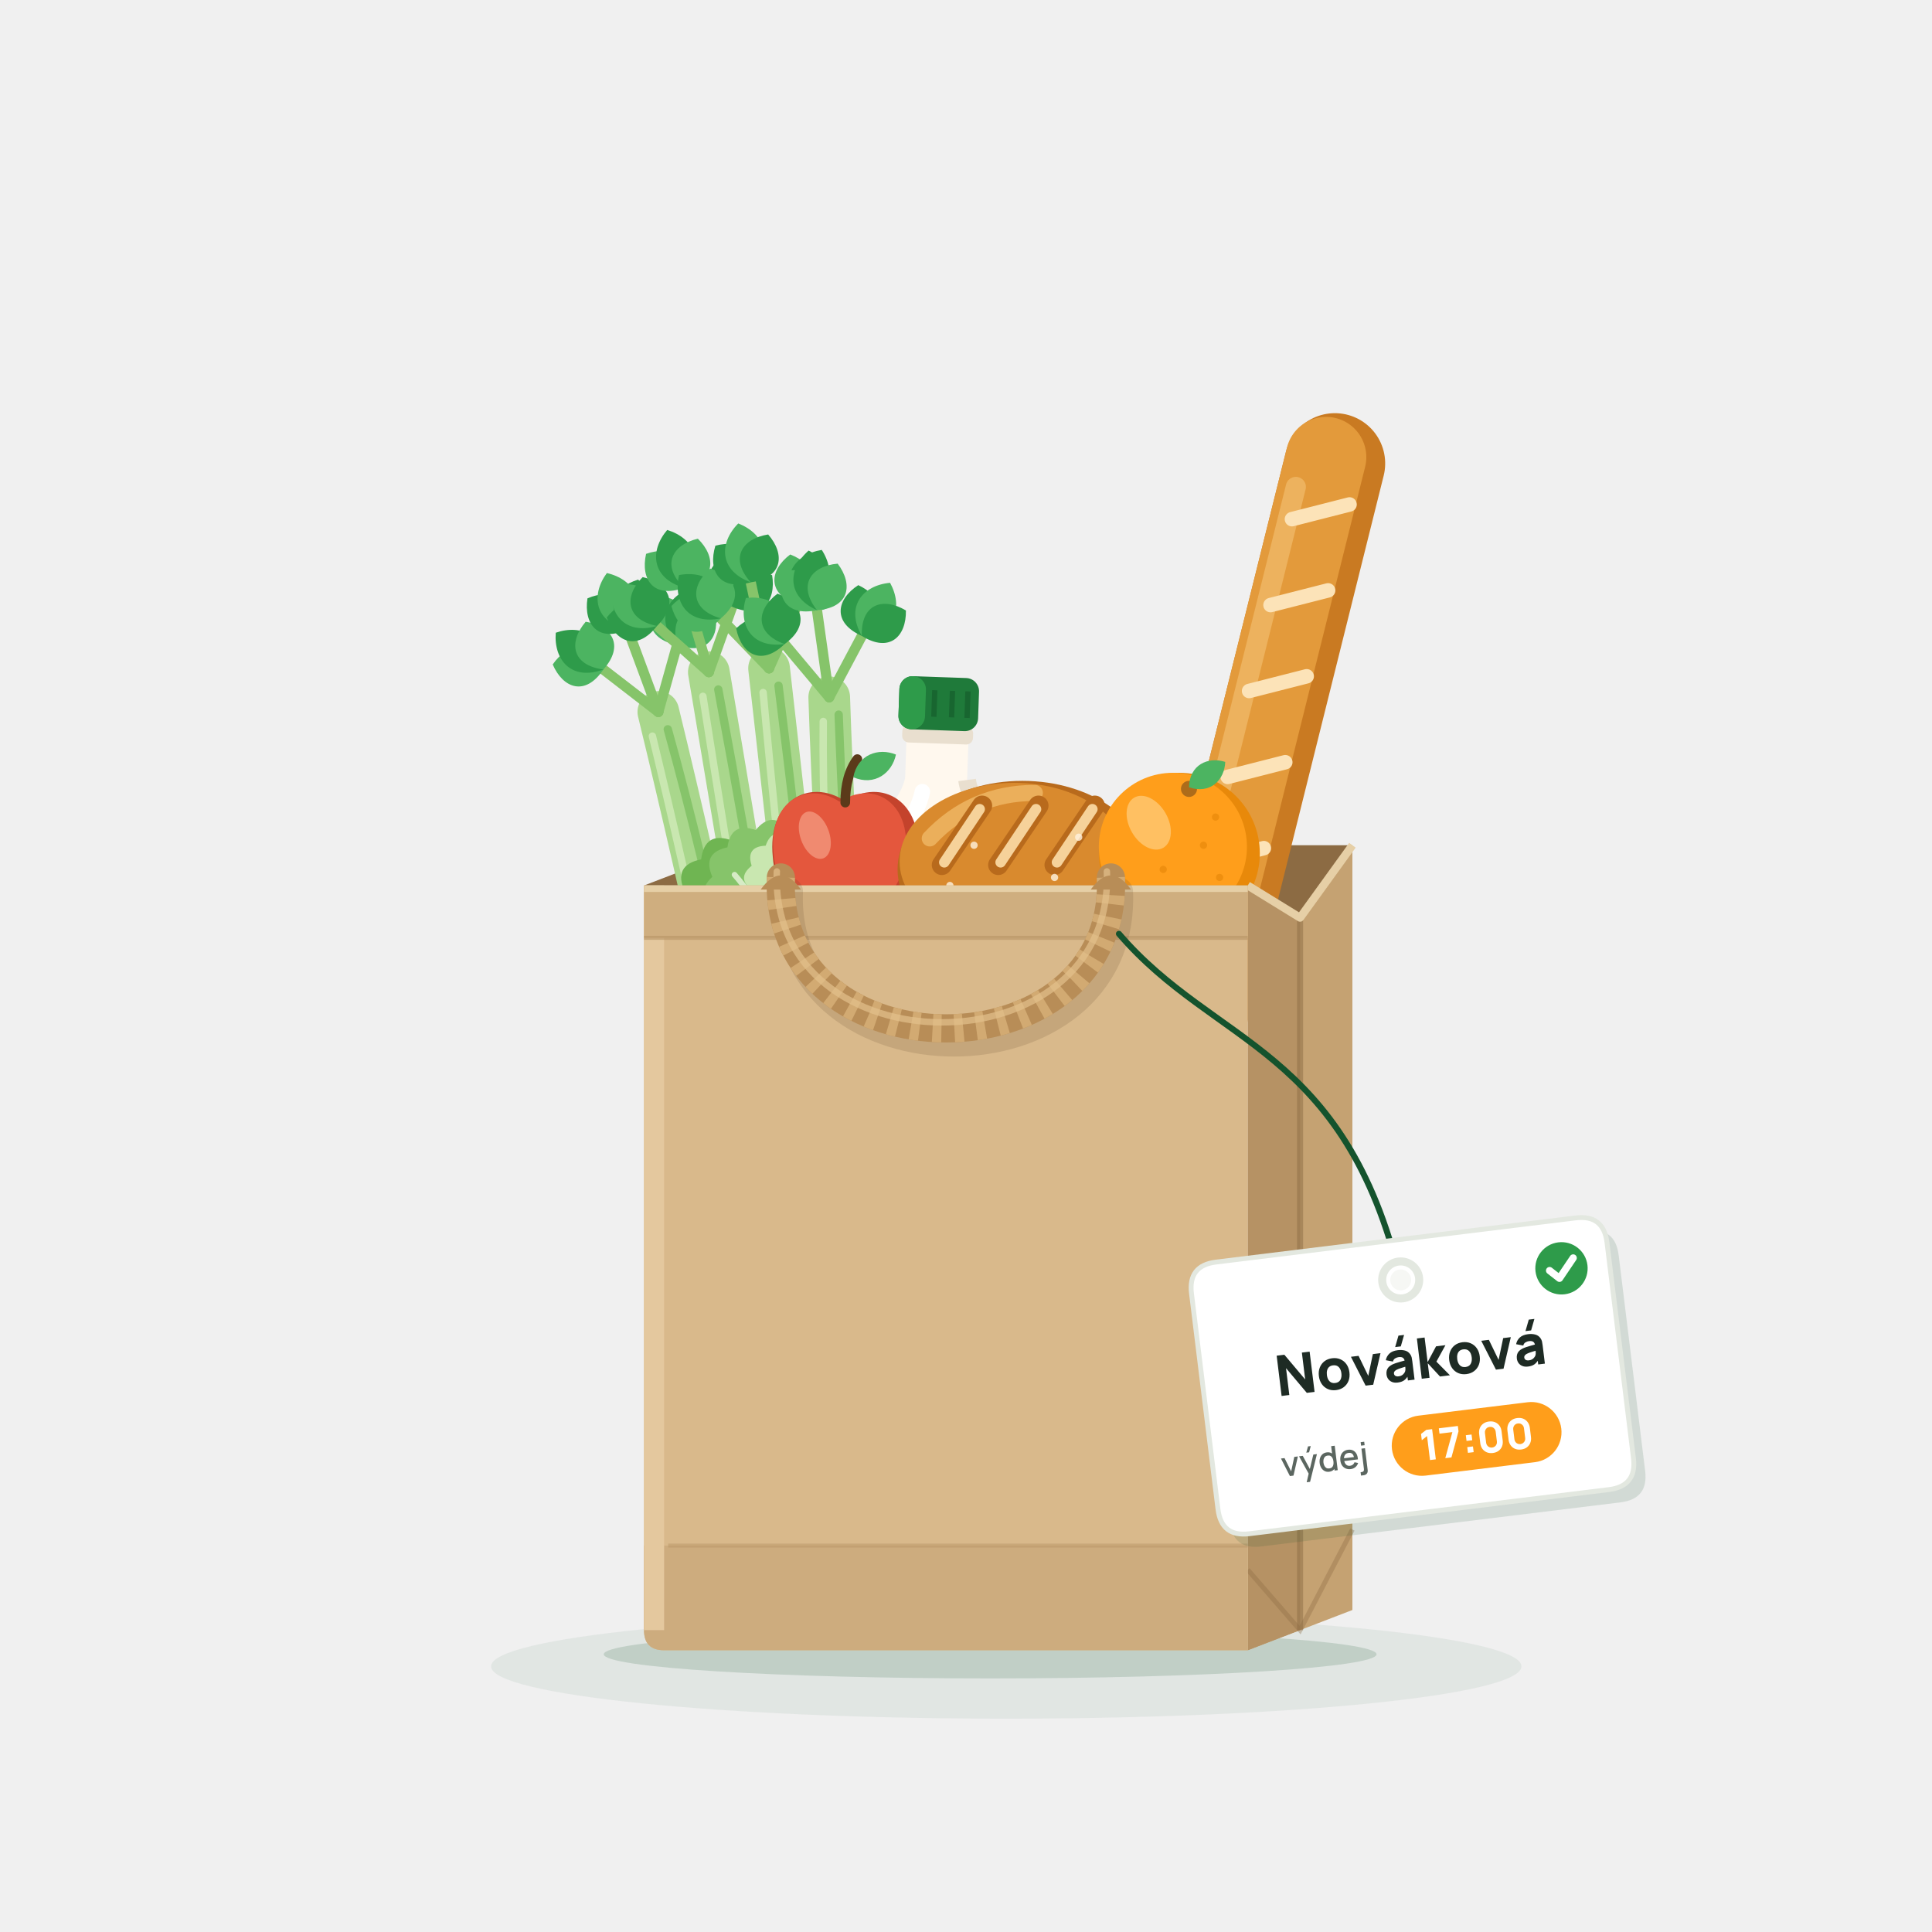
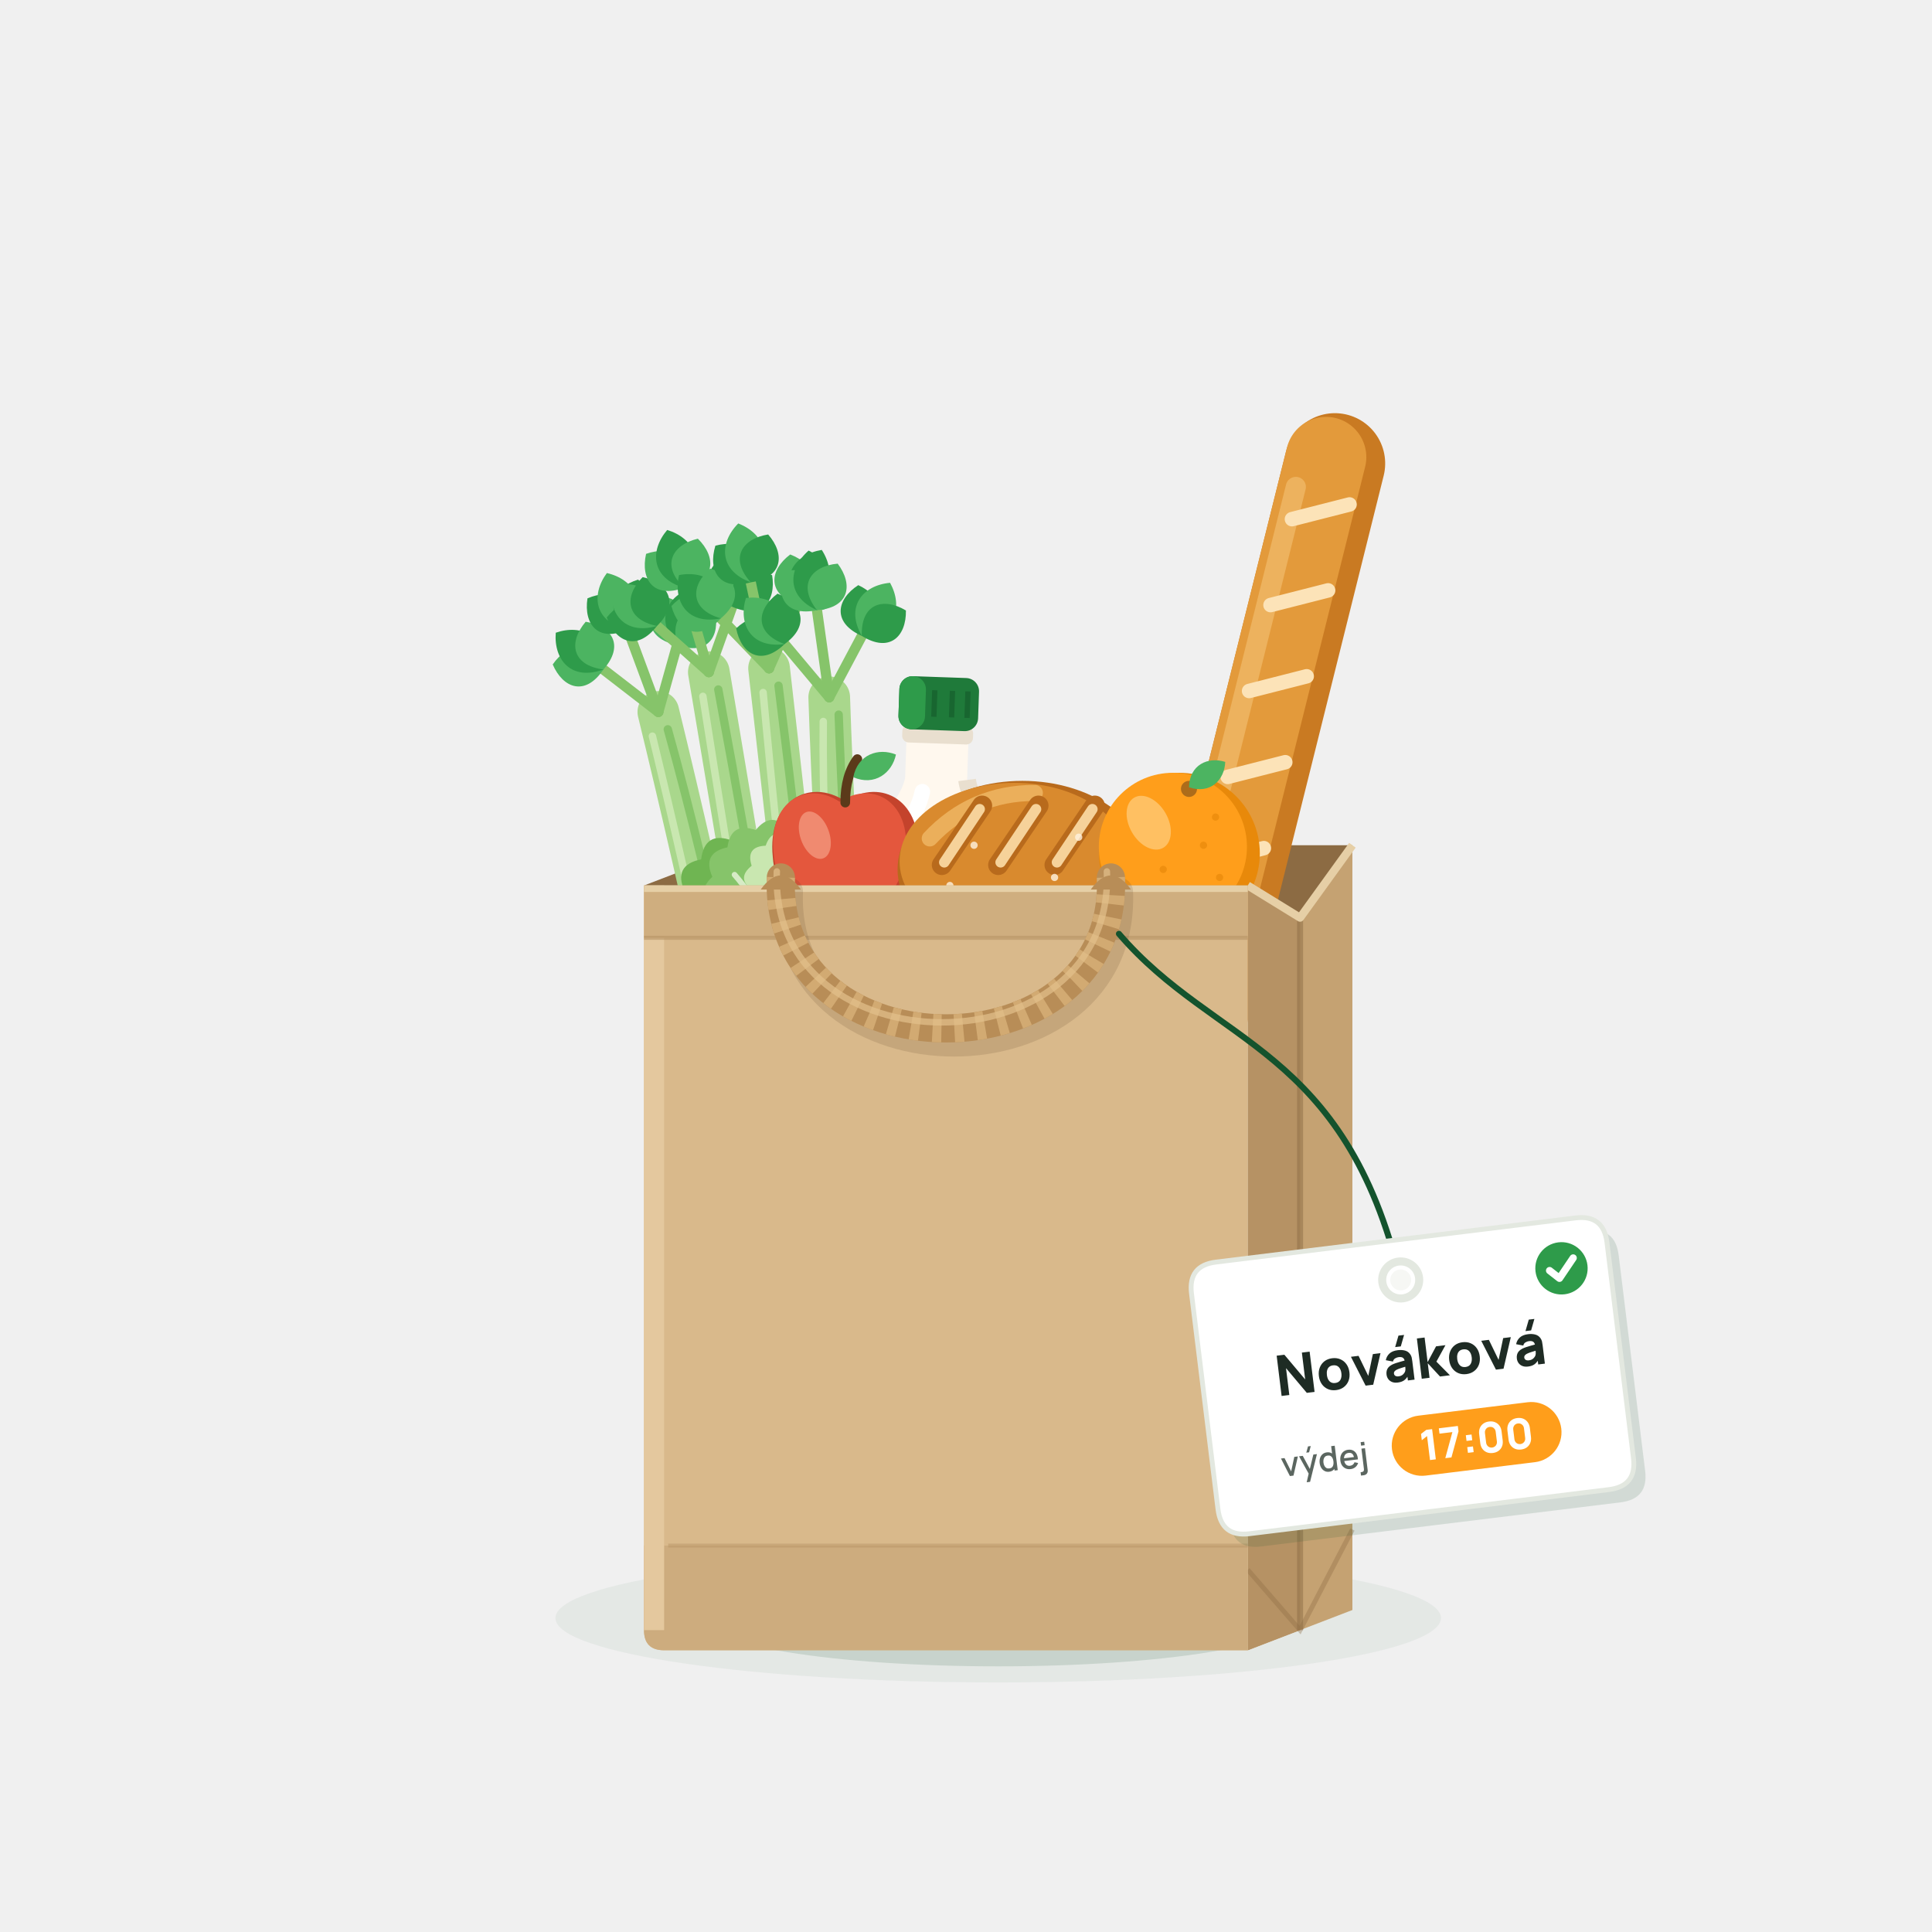
<svg xmlns="http://www.w3.org/2000/svg" viewBox="0 0 480 480" width="480" height="480">
-   <ellipse cx="250" cy="414" rx="128" ry="13" fill="#14532D" opacity="0.07" />
-   <ellipse cx="246" cy="411" rx="96" ry="6" fill="#14532D" opacity="0.16" />
+   <ellipse cx="248" cy="402" rx="110" ry="16" fill="#14532D" opacity="0.055" />
+   <ellipse cx="248" cy="402" rx="74" ry="12" fill="#14532D" opacity="0.14" />
  <path d="M160 220 L310 220 L323.0 228 L336 210 L186 210 Z" fill="#8C6B43" />
  <clipPath id="pa-fill">
    <path d="M0 0H480V212L338 208V420H158V218H0Z" />
  </clipPath>
  <g clip-path="url(#pa-fill)">
    <g transform="translate(306 218) rotate(14) scale(1)">
      <path d="M0 40V-106" stroke="#C97A22" stroke-width="25" stroke-linecap="round" />
      <path d="M-2.5 38V-107" stroke="#E39A3B" stroke-width="20" stroke-linecap="round" />
      <path d="M-8 30V-98" stroke="#F0B866" stroke-width="5" stroke-linecap="round" opacity="0.8" />
      <path d="M-7 -2L6 -9" stroke="#FCE3B8" stroke-width="3.6" stroke-linecap="round" />
      <path d="M-7 -24L6 -31" stroke="#FCE3B8" stroke-width="3.6" stroke-linecap="round" />
      <path d="M-7 -46L6 -53" stroke="#FCE3B8" stroke-width="3.6" stroke-linecap="round" />
      <path d="M-7 -68L6 -75" stroke="#FCE3B8" stroke-width="3.6" stroke-linecap="round" />
      <path d="M-7 -90L6 -97" stroke="#FCE3B8" stroke-width="3.6" stroke-linecap="round" />
    </g>
    <g transform="translate(190 208) scale(1.15) translate(-190 -208)">
      <g transform="translate(190 208) rotate(-8) scale(1)">
        <path d="M-13 40Q-16.0 0 -19 -30" stroke="#A9D78C" stroke-width="9" stroke-linecap="round" fill="none" />
        <path d="M-11 40Q-14.0 0 -17.5 -26" stroke="#86C46A" stroke-width="1.8" stroke-linecap="round" fill="none" />
        <path d="M-15.5 40Q-18.5 0 -21 -25" stroke="#C9E7B0" stroke-width="1.6" stroke-linecap="round" fill="none" />
        <path d="M-5 40Q-6.0 0 -7 -37" stroke="#A9D78C" stroke-width="9" stroke-linecap="round" fill="none" />
        <path d="M-3 40Q-4.0 0 -5.5 -33" stroke="#86C46A" stroke-width="1.8" stroke-linecap="round" fill="none" />
        <path d="M-7.5 40Q-8.5 0 -9 -32" stroke="#C9E7B0" stroke-width="1.6" stroke-linecap="round" fill="none" />
        <path d="M4 40Q5.0 0 6 -36" stroke="#A9D78C" stroke-width="9" stroke-linecap="round" fill="none" />
        <path d="M6 40Q7.0 0 7.5 -32" stroke="#86C46A" stroke-width="1.8" stroke-linecap="round" fill="none" />
        <path d="M1.5 40Q2.5 0 4 -31" stroke="#C9E7B0" stroke-width="1.6" stroke-linecap="round" fill="none" />
        <path d="M12 40Q15.0 0 18 -28" stroke="#A9D78C" stroke-width="9" stroke-linecap="round" fill="none" />
        <path d="M14 40Q17.0 0 19.5 -24" stroke="#86C46A" stroke-width="1.8" stroke-linecap="round" fill="none" />
        <path d="M9.5 40Q12.5 0 16 -23" stroke="#C9E7B0" stroke-width="1.6" stroke-linecap="round" fill="none" />
        <path d="M-19 -30L-29.48 -40.73" stroke="#86C46A" stroke-width="2.2" stroke-linecap="round" />
        <path transform="translate(-29.48 -40.73) rotate(-76.33)" d="M0 0C6.2 -3.3 4.96 -8.25 0 -11C-4.96 -8.25 -6.2 -3.3 0 0Z" fill="#4CB461" />
        <path transform="translate(-29.48 -40.73) rotate(-44.33)" d="M0 0C6.2 -3.9 4.96 -9.75 0 -13C-4.96 -9.75 -6.2 -3.9 0 0Z" fill="#2E9B4A" />
        <path transform="translate(-29.48 -40.73) rotate(-12.33)" d="M0 0C6.2 -3.3 4.96 -8.25 0 -11C-4.96 -8.25 -6.2 -3.3 0 0Z" fill="#4CB461" />
        <path d="M-19 -30L-23.06 -48.56" stroke="#86C46A" stroke-width="2.2" stroke-linecap="round" />
        <path transform="translate(-23.06 -48.56) rotate(-44.33)" d="M0 0C6.2 -3.3 4.96 -8.25 0 -11C-4.96 -8.25 -6.2 -3.3 0 0Z" fill="#2E9B4A" />
        <path transform="translate(-23.06 -48.56) rotate(-12.33)" d="M0 0C6.2 -3.9 4.96 -9.75 0 -13C-4.96 -9.75 -6.2 -3.9 0 0Z" fill="#4CB461" />
        <path transform="translate(-23.06 -48.56) rotate(19.67)" d="M0 0C6.2 -3.3 4.96 -8.25 0 -11C-4.96 -8.25 -6.2 -3.3 0 0Z" fill="#2E9B4A" />
        <path d="M-19 -30L-12.98 -43.74" stroke="#86C46A" stroke-width="2.2" stroke-linecap="round" />
        <path transform="translate(-12.98 -43.74) rotate(-8.33)" d="M0 0C6.2 -3.3 4.96 -8.25 0 -11C-4.96 -8.25 -6.2 -3.3 0 0Z" fill="#4CB461" />
        <path transform="translate(-12.98 -43.74) rotate(23.67)" d="M0 0C6.2 -3.9 4.96 -9.75 0 -13C-4.96 -9.75 -6.2 -3.9 0 0Z" fill="#2E9B4A" />
        <path transform="translate(-12.98 -43.74) rotate(55.67)" d="M0 0C6.2 -3.3 4.96 -8.25 0 -11C-4.96 -8.25 -6.2 -3.3 0 0Z" fill="#4CB461" />
        <path d="M-7 -37L-16.71 -48.43" stroke="#86C46A" stroke-width="2.2" stroke-linecap="round" />
        <path transform="translate(-16.71 -48.43) rotate(-72.33)" d="M0 0C6.2 -3.3 4.96 -8.25 0 -11C-4.96 -8.25 -6.2 -3.3 0 0Z" fill="#2E9B4A" />
        <path transform="translate(-16.71 -48.43) rotate(-40.33)" d="M0 0C6.2 -3.9 4.96 -9.75 0 -13C-4.96 -9.75 -6.2 -3.9 0 0Z" fill="#4CB461" />
        <path transform="translate(-16.71 -48.43) rotate(-8.33)" d="M0 0C6.2 -3.3 4.96 -8.25 0 -11C-4.96 -8.25 -6.2 -3.3 0 0Z" fill="#2E9B4A" />
        <path d="M-7 -37L-9.75 -55.8" stroke="#86C46A" stroke-width="2.2" stroke-linecap="round" />
        <path transform="translate(-9.75 -55.8) rotate(-40.33)" d="M0 0C6.2 -3.3 4.96 -8.25 0 -11C-4.96 -8.25 -6.2 -3.3 0 0Z" fill="#4CB461" />
        <path transform="translate(-9.75 -55.8) rotate(-8.33)" d="M0 0C6.2 -3.9 4.96 -9.75 0 -13C-4.96 -9.75 -6.2 -3.9 0 0Z" fill="#2E9B4A" />
        <path transform="translate(-9.75 -55.8) rotate(23.67)" d="M0 0C6.2 -3.3 4.96 -8.25 0 -11C-4.96 -8.25 -6.2 -3.3 0 0Z" fill="#4CB461" />
        <path d="M-7 -37L-0.04 -50.28" stroke="#86C46A" stroke-width="2.2" stroke-linecap="round" />
        <path transform="translate(-0.04 -50.28) rotate(-4.33)" d="M0 0C6.2 -3.3 4.96 -8.25 0 -11C-4.96 -8.25 -6.2 -3.3 0 0Z" fill="#2E9B4A" />
        <path transform="translate(-0.04 -50.28) rotate(27.67)" d="M0 0C6.2 -3.9 4.96 -9.75 0 -13C-4.96 -9.75 -6.2 -3.9 0 0Z" fill="#4CB461" />
        <path transform="translate(-0.04 -50.28) rotate(59.67)" d="M0 0C6.2 -3.3 4.96 -8.25 0 -11C-4.96 -8.25 -6.2 -3.3 0 0Z" fill="#2E9B4A" />
        <path d="M6 -36L-2.82 -48.14" stroke="#86C46A" stroke-width="2.2" stroke-linecap="round" />
        <path transform="translate(-2.82 -48.14) rotate(-68)" d="M0 0C6.2 -3.3 4.96 -8.25 0 -11C-4.96 -8.25 -6.2 -3.3 0 0Z" fill="#4CB461" />
        <path transform="translate(-2.82 -48.14) rotate(-36)" d="M0 0C6.2 -3.9 4.96 -9.75 0 -13C-4.96 -9.75 -6.2 -3.9 0 0Z" fill="#2E9B4A" />
        <path transform="translate(-2.82 -48.14) rotate(-4)" d="M0 0C6.2 -3.3 4.96 -8.25 0 -11C-4.96 -8.25 -6.2 -3.3 0 0Z" fill="#4CB461" />
        <path d="M6 -36L4.67 -54.95" stroke="#86C46A" stroke-width="2.2" stroke-linecap="round" />
        <path transform="translate(4.67 -54.95) rotate(-36)" d="M0 0C6.2 -3.3 4.96 -8.25 0 -11C-4.96 -8.25 -6.2 -3.3 0 0Z" fill="#2E9B4A" />
        <path transform="translate(4.67 -54.95) rotate(-4)" d="M0 0C6.2 -3.9 4.96 -9.75 0 -13C-4.96 -9.75 -6.2 -3.9 0 0Z" fill="#4CB461" />
        <path transform="translate(4.67 -54.95) rotate(28)" d="M0 0C6.2 -3.3 4.96 -8.25 0 -11C-4.96 -8.25 -6.2 -3.3 0 0Z" fill="#2E9B4A" />
        <path d="M6 -36L13.95 -48.72" stroke="#86C46A" stroke-width="2.2" stroke-linecap="round" />
        <path transform="translate(13.95 -48.72) rotate(0)" d="M0 0C6.2 -3.3 4.96 -8.25 0 -11C-4.96 -8.25 -6.2 -3.3 0 0Z" fill="#4CB461" />
        <path transform="translate(13.95 -48.72) rotate(32)" d="M0 0C6.2 -3.9 4.96 -9.75 0 -13C-4.96 -9.75 -6.2 -3.9 0 0Z" fill="#2E9B4A" />
        <path transform="translate(13.95 -48.72) rotate(64)" d="M0 0C6.2 -3.3 4.96 -8.25 0 -11C-4.96 -8.25 -6.2 -3.3 0 0Z" fill="#4CB461" />
        <path d="M18 -28L10.05 -40.72" stroke="#86C46A" stroke-width="2.2" stroke-linecap="round" />
        <path transform="translate(10.05 -40.72) rotate(-64)" d="M0 0C6.2 -3.3 4.96 -8.25 0 -11C-4.96 -8.25 -6.2 -3.3 0 0Z" fill="#2E9B4A" />
        <path transform="translate(10.05 -40.72) rotate(-32)" d="M0 0C6.2 -3.9 4.96 -9.75 0 -13C-4.96 -9.75 -6.2 -3.9 0 0Z" fill="#4CB461" />
        <path transform="translate(10.05 -40.72) rotate(0)" d="M0 0C6.2 -3.3 4.96 -8.25 0 -11C-4.96 -8.25 -6.2 -3.3 0 0Z" fill="#2E9B4A" />
        <path d="M18 -28L18 -47" stroke="#86C46A" stroke-width="2.2" stroke-linecap="round" />
        <path transform="translate(18 -47) rotate(-32)" d="M0 0C6.2 -3.3 4.96 -8.25 0 -11C-4.96 -8.25 -6.2 -3.3 0 0Z" fill="#4CB461" />
        <path transform="translate(18 -47) rotate(0)" d="M0 0C6.2 -3.9 4.96 -9.75 0 -13C-4.96 -9.75 -6.2 -3.9 0 0Z" fill="#2E9B4A" />
        <path transform="translate(18 -47) rotate(32)" d="M0 0C6.2 -3.3 4.96 -8.25 0 -11C-4.96 -8.25 -6.2 -3.3 0 0Z" fill="#4CB461" />
        <path d="M18 -28L26.82 -40.14" stroke="#86C46A" stroke-width="2.2" stroke-linecap="round" />
        <path transform="translate(26.82 -40.14) rotate(4)" d="M0 0C6.2 -3.3 4.96 -8.25 0 -11C-4.96 -8.25 -6.2 -3.3 0 0Z" fill="#2E9B4A" />
        <path transform="translate(26.82 -40.14) rotate(36)" d="M0 0C6.2 -3.9 4.96 -9.75 0 -13C-4.96 -9.75 -6.2 -3.9 0 0Z" fill="#4CB461" />
        <path transform="translate(26.82 -40.14) rotate(68)" d="M0 0C6.2 -3.3 4.96 -8.25 0 -11C-4.96 -8.25 -6.2 -3.3 0 0Z" fill="#2E9B4A" />
      </g>
    </g>
    <g transform="translate(232 210) scale(1.1) translate(-232 -210)">
      <g transform="translate(232 210) rotate(2) scale(1)">
        <path d="M-15 60V4C-15 -4 -8 -9 -7 -15V-24H7V-15C8 -9 15 -4 15 4V60Z" fill="#FFF8EE" />
        <path d="M15 60V4C15 -4 8 -9 7 -15" stroke="#E9DFCF" stroke-width="4" fill="none" />
        <path d="M-9 56V5C-9 -1 -4 -6 -3 -12" stroke="#FFFFFF" stroke-width="3.5" fill="none" stroke-linecap="round" />
        <rect x="-15" y="8" width="30" height="20" fill="#E7F3EA" />
        <rect x="-9" y="15" width="18" height="4" rx="2" fill="#2E9B4A" />
        <rect x="-8" y="-27" width="16" height="4" rx="1.5" fill="#E9DFCF" />
        <rect x="-9" y="-38" width="18" height="12" rx="3" fill="#1F7A3A" />
        <rect x="-9" y="-38" width="6" height="12" rx="3" fill="#2E9B4A" />
        <path d="M-1 -35V-29M3 -35V-29M6.5 -35V-29" stroke="#186630" stroke-width="1.2" />
      </g>
    </g>
    <g transform="translate(196 222) rotate(0) scale(1)">
      <path d="M-9.66 17.66L-25.22 8.42Q-31.16 4.37 -25.89 -0.52Q-28.85 -7.08 -21.8 -8.5Q-20.9 -15.64 -14.15 -13.18Q-9.66 -18.8 -5.17 -13.18Q1.58 -15.64 2.48 -8.5Q9.53 -7.08 6.57 -0.52Q11.84 4.37 5.9 8.42Z" fill="#6FB552" />
      <path d="M9.66 18.17L-5.47 9.19Q-11.38 5.26 -6.12 0.49Q-9.12 -5.95 -2.14 -7.27Q-1.34 -14.32 5.3 -11.82Q9.66 -17.42 14.02 -11.82Q20.66 -14.32 21.46 -7.27Q28.44 -5.95 25.44 0.49Q30.7 5.26 24.79 9.19Z" fill="#6FB552" />
      <path d="M-4.14 12.51L-18.4 4.04Q-23.76 0.32 -19.02 -4.16Q-21.65 -10.13 -15.27 -11.48Q-14.4 -17.94 -8.25 -15.76Q-4.14 -20.83 -0.03 -15.76Q6.12 -17.94 6.99 -11.48Q13.37 -10.13 10.74 -4.16Q15.48 0.32 10.12 4.04Z" fill="#86C46A" />
      <path d="M4.6 11.96L-8.37 4.26Q-13.69 0.07 -8.62 -4.42Q-10.39 -10.96 -3.64 -11.53Q-1.16 -17.83 4.6 -14.26Q10.36 -17.83 12.84 -11.53Q19.59 -10.96 17.82 -4.42Q22.89 0.07 17.57 4.26Z" fill="#A9D78C" />
      <path d="M0 4.55L-9.08 -0.84Q-13.15 -3.76 -9.25 -6.91Q-10.78 -11.69 -5.77 -11.89Q-4.14 -16.63 0 -13.8Q4.14 -16.63 5.77 -11.89Q10.78 -11.69 9.25 -6.91Q13.15 -3.76 9.08 -0.84Z" fill="#C9E7B0" />
      <path d="M0 20.7Q-9.42 9 -23.55 4.21" stroke="#E4F2D6" stroke-width="1.4" fill="none" stroke-linecap="round" opacity="0.85" />
      <path d="M0 20.7Q-5.4 4.56 -13.5 -4.68" stroke="#E4F2D6" stroke-width="1.4" fill="none" stroke-linecap="round" opacity="0.85" />
      <path d="M0 20.7Q0 2.87 0 -8.05" stroke="#E4F2D6" stroke-width="1.4" fill="none" stroke-linecap="round" opacity="0.85" />
      <path d="M0 20.7Q5.04 4.33 12.6 -5.14" stroke="#E4F2D6" stroke-width="1.4" fill="none" stroke-linecap="round" opacity="0.85" />
      <path d="M0 20.7Q9.06 8.4 22.66 3" stroke="#E4F2D6" stroke-width="1.4" fill="none" stroke-linecap="round" opacity="0.85" />
    </g>
    <g transform="translate(210 212) rotate(0) scale(1)">
      <path d="M0 -12.96C9 -18.9 19.44 -12.96 18 0.9C17.1 13.5 7.56 18.36 0 16.2C-7.56 18.36 -17.1 13.5 -18 0.9C-19.44 -12.96 -9 -18.9 0 -12.96Z" fill="#C4432C" />
      <path d="M0 -11.81C8.2 -17.22 17.71 -11.81 16.4 0.82C15.58 12.3 6.89 16.73 0 14.76C-6.89 16.73 -15.58 12.3 -16.4 0.82C-17.71 -11.81 -8.2 -17.22 0 -11.81Z" fill="#E4573D" transform="translate(-1.4 -1)" />
      <ellipse cx="-7.56" cy="-4.5" rx="3.6" ry="6.12" fill="#F08A70" transform="rotate(-20 -7.56 -4.5)" />
      <path d="M0 -12.6C0 -17.1 1 -20.7 3 -23.4" stroke="#5B3A1A" stroke-width="2.4" fill="none" stroke-linecap="round" />
      <path transform="translate(2 -18.9) rotate(62)" d="M0 0C4.5 -3.6 3.6 -9 0 -12C-3.6 -9 -4.5 -3.6 0 0Z" fill="#4CB461" />
    </g>
    <g transform="translate(254 216) rotate(0) scale(1)">
      <ellipse rx="31" ry="22" fill="#B86A1C" />
      <ellipse cx="-2" cy="-2" rx="28.5" ry="19.5" fill="#D98A2E" />
      <path d="M-23 -7.7Q-12.4 -19 3.1 -19" stroke="#F0B866" stroke-width="4" fill="none" stroke-linecap="round" opacity="0.8" />
      <path d="M-20 -1.1L-10 -15.84" stroke="#B86A1C" stroke-width="5" stroke-linecap="round" />
      <path d="M-19.4 -1.76L-10.6 -14.96" stroke="#F6D29A" stroke-width="2.6" stroke-linecap="round" />
      <path d="M-6 -1.1L4 -15.84" stroke="#B86A1C" stroke-width="5" stroke-linecap="round" />
      <path d="M-5.4 -1.76L3.4 -14.96" stroke="#F6D29A" stroke-width="2.6" stroke-linecap="round" />
      <path d="M8 -1.1L18 -15.84" stroke="#B86A1C" stroke-width="5" stroke-linecap="round" />
      <path d="M8.6 -1.76L17.4 -14.96" stroke="#F6D29A" stroke-width="2.6" stroke-linecap="round" />
      <circle cx="-18" cy="4" r="0.9" fill="#FFF3E0" opacity="0.8" />
      <circle cx="-6" cy="8" r="0.9" fill="#FFF3E0" opacity="0.8" />
      <circle cx="8" cy="2" r="0.9" fill="#FFF3E0" opacity="0.8" />
      <circle cx="20" cy="6" r="0.9" fill="#FFF3E0" opacity="0.8" />
      <circle cx="-12" cy="-6" r="0.9" fill="#FFF3E0" opacity="0.8" />
      <circle cx="14" cy="-8" r="0.9" fill="#FFF3E0" opacity="0.8" />
    </g>
    <g transform="translate(293 212) rotate(0) scale(1)">
      <circle r="20" fill="#E8890A" />
      <circle cx="-1.6" cy="-1.6" r="18.4" fill="#FF9E1B" />
      <ellipse cx="-7.6" cy="-7.6" rx="4.8" ry="7.2" fill="#FFC062" transform="rotate(-30 -7.6 -7.6)" />
      <circle cx="6" cy="-2" r="0.9" fill="#E8890A" opacity="0.7" />
      <circle cx="10" cy="6" r="0.9" fill="#E8890A" opacity="0.7" />
      <circle cx="2" cy="9" r="0.9" fill="#E8890A" opacity="0.7" />
      <circle cx="-4" cy="4" r="0.9" fill="#E8890A" opacity="0.7" />
      <circle cx="9" cy="-9" r="0.9" fill="#E8890A" opacity="0.7" />
      <circle cx="2.4" cy="-16" r="2" fill="#5B3A1A" opacity="0.5" />
      <path transform="translate(2.4 -16.4) rotate(55)" d="M0 0C4.5 -3.3 3.6 -8.25 0 -11C-3.6 -8.25 -4.5 -3.3 0 0Z" fill="#4CB461" />
    </g>
  </g>
  <path d="M310 220 L323.0 228 L336 210 L336 400 L310 410 Z" fill="#C5A272" />
  <path d="M310 220 L323.0 228 L323.0 405.0 L310 410 Z" fill="#B69264" />
  <path d="M323.0 228 L323.0 405.0" stroke="#8C6B43" stroke-width="1.5" opacity="0.5" />
  <path d="M310 390 L323.0 405.0 L336 380" stroke="#8C6B43" stroke-width="1.2" fill="none" opacity="0.35" />
  <path d="M310 220 L323.0 228 L336 210" stroke="#E6CFA6" stroke-width="2" fill="none" stroke-linejoin="round" />
  <path d="M160 220 H310 V410 H165 Q160 410 160 405 Z" fill="#D9B98B" />
  <path d="M160 384 H310 V410 H165 Q160 410 160 405 Z" fill="#CDAC7E" />
  <rect x="160" y="220" width="5" height="185" fill="#E4C89E" />
  <rect x="160" y="220" width="150" height="13" fill="#CFAE7F" />
  <path d="M160 233 H310" stroke="#B69264" stroke-width="1" opacity="0.6" />
  <path d="M160 220.8 H310" stroke="#E6CFA6" stroke-width="1.6" />
  <path d="M166 384 H310" stroke="#B69264" stroke-width="1" opacity="0.45" />
  <path d="M194 218 C192 268 278 268 276 218" fill="none" stroke="#5A4126" stroke-width="7" stroke-linecap="round" opacity="0.16" transform="translate(2 3.5)" />
  <path d="M194 218 C192 268 278 268 276 218" fill="none" stroke="#B88D57" stroke-width="7" stroke-linecap="round" />
  <path d="M194 218 C192 268 278 268 276 218" fill="none" stroke="#D2AA72" stroke-width="7" stroke-dasharray="2.2 3.2" stroke-linecap="butt" />
  <path d="M194 218 C192 268 278 268 276 218" fill="none" stroke="#E3C08C" stroke-width="1.6" stroke-linecap="round" opacity="0.7" transform="translate(-1 -1.5)" />
  <path d="M189 221 Q194 214 199 221" fill="#B88D57" />
  <path d="M271 221 Q276 214 281 221" fill="#B88D57" />
  <path d="M278 232 C302 260 334 260 348 318" stroke="#14532D" stroke-width="1.5" fill="none" stroke-linecap="round" />
  <g transform="translate(348 318) rotate(-7) translate(0 -10)">
    <path d="M-52 7 Q-52 0 -45 0 H45 Q52 0 52 7 V61 Q52 68 45 68 H-45 Q-52 68 -52 61 Z" fill="#14532D" opacity="0.14" transform="translate(2.5 3.5)" />
    <path d="M-52 7 Q-52 0 -45 0 H45 Q52 0 52 7 V61 Q52 68 45 68 H-45 Q-52 68 -52 61 Z" fill="#FFFFFF" />
    <path d="M-52 7 Q-52 0 -45 0 H45 Q52 0 52 7 V61 Q52 68 45 68 H-45 Q-52 68 -52 61 Z" fill="none" stroke="#E3E8E0" stroke-width="1.2" />
    <circle cx="0" cy="10" r="4.6" fill="none" stroke="#E3E8E0" stroke-width="2" />
    <circle cx="0" cy="10" r="2.6" fill="#F6F7F4" />
    <circle cx="40" cy="12" r="6.5" fill="#2E9B4A" />
    <path d="M37 12.2 l2.2 2.2 l4 -4.6" stroke="#FFFFFF" stroke-width="1.8" fill="none" stroke-linecap="round" stroke-linejoin="round" />
    <path d="M-32.88 35.0V24.92H-30.95L-26.57 31.64V24.92H-24.63V35.0H-26.57L-30.95 28.28V35.0Z M-19.27 35.21Q-20.41 35.21 -21.27 34.7Q-22.13 34.19 -22.61 33.29Q-23.09 32.39 -23.09 31.22Q-23.09 30.04 -22.6 29.14Q-22.11 28.24 -21.25 27.73Q-20.39 27.23 -19.27 27.23Q-18.13 27.23 -17.27 27.74Q-16.4 28.25 -15.92 29.15Q-15.44 30.05 -15.44 31.22Q-15.44 32.4 -15.92 33.3Q-16.41 34.2 -17.27 34.7Q-18.14 35.21 -19.27 35.21ZM-19.27 33.43Q-18.35 33.43 -17.9 32.81Q-17.45 32.19 -17.45 31.22Q-17.45 30.21 -17.91 29.61Q-18.37 29.01 -19.27 29.01Q-19.89 29.01 -20.29 29.29Q-20.69 29.57 -20.88 30.06Q-21.08 30.56 -21.08 31.22Q-21.08 32.23 -20.62 32.83Q-20.16 33.43 -19.27 33.43Z M-11.85 35.0 -14.6 27.44H-12.69L-10.9 32.68L-9.11 27.44H-7.2L-9.95 35.0Z M-1.99 26.39H-3.4L-2.24 23.66H-0.83ZM-3.84 35.21Q-4.66 35.21 -5.22 34.9Q-5.78 34.59 -6.07 34.07Q-6.36 33.54 -6.36 32.91Q-6.36 32.39 -6.2 31.96Q-6.04 31.52 -5.68 31.19Q-5.32 30.86 -4.71 30.63Q-4.29 30.48 -3.71 30.36Q-3.13 30.24 -2.39 30.13Q-1.66 30.02 -0.78 29.89L-1.46 30.27Q-1.46 29.6 -1.79 29.28Q-2.11 28.97 -2.86 28.97Q-3.28 28.97 -3.74 29.17Q-4.19 29.37 -4.38 29.89L-6.1 29.34Q-5.81 28.41 -5.02 27.82Q-4.23 27.23 -2.86 27.23Q-1.86 27.23 -1.09 27.54Q-0.31 27.85 0.09 28.6Q0.31 29.02 0.36 29.44Q0.4 29.86 0.4 30.38V35.0H-1.27V33.45L-1.03 33.77Q-1.58 34.53 -2.22 34.87Q-2.86 35.21 -3.84 35.21ZM-3.44 33.71Q-2.91 33.71 -2.55 33.53Q-2.19 33.34 -1.98 33.1Q-1.76 32.87 -1.69 32.7Q-1.54 32.4 -1.52 31.99Q-1.49 31.58 -1.49 31.3L-0.93 31.44Q-1.78 31.58 -2.3 31.68Q-2.83 31.77 -3.15 31.85Q-3.47 31.93 -3.72 32.02Q-4 32.13 -4.17 32.26Q-4.34 32.39 -4.42 32.54Q-4.5 32.7 -4.5 32.89Q-4.5 33.15 -4.37 33.33Q-4.24 33.52 -4 33.61Q-3.77 33.71 -3.44 33.71Z M2.2 35.0 2.22 24.92H4.15V31.08L6.71 27.44H9.06L6.33 31.22L9.25 35.0H6.77L4.15 31.36V35.0Z M13.35 35.21Q12.21 35.21 11.35 34.7Q10.49 34.19 10.01 33.29Q9.53 32.39 9.53 31.22Q9.53 30.04 10.02 29.14Q10.51 28.24 11.37 27.73Q12.23 27.23 13.35 27.23Q14.49 27.23 15.35 27.74Q16.22 28.25 16.7 29.15Q17.18 30.05 17.18 31.22Q17.18 32.4 16.7 33.3Q16.21 34.2 15.35 34.7Q14.48 35.21 13.35 35.21ZM13.35 33.43Q14.27 33.43 14.72 32.81Q15.17 32.19 15.17 31.22Q15.17 30.21 14.71 29.61Q14.25 29.01 13.35 29.01Q12.73 29.01 12.33 29.29Q11.93 29.57 11.74 30.06Q11.54 30.56 11.54 31.22Q11.54 32.23 12 32.83Q12.46 33.43 13.35 33.43Z M20.77 35.0 18.02 27.44H19.93L21.72 32.68L23.51 27.44H25.42L22.67 35.0Z M30.63 26.39H29.22L30.38 23.66H31.79ZM28.78 35.21Q27.96 35.21 27.4 34.9Q26.84 34.59 26.55 34.07Q26.26 33.54 26.26 32.91Q26.26 32.39 26.42 31.96Q26.58 31.52 26.94 31.19Q27.3 30.86 27.91 30.63Q28.33 30.48 28.91 30.36Q29.49 30.24 30.23 30.13Q30.96 30.02 31.84 29.89L31.16 30.27Q31.16 29.6 30.83 29.28Q30.51 28.97 29.76 28.97Q29.34 28.97 28.88 29.17Q28.43 29.37 28.24 29.89L26.52 29.34Q26.81 28.41 27.6 27.82Q28.39 27.23 29.76 27.23Q30.76 27.23 31.53 27.54Q32.31 27.85 32.71 28.6Q32.93 29.02 32.98 29.44Q33.02 29.86 33.02 30.38V35.0H31.35V33.45L31.59 33.77Q31.04 34.53 30.4 34.87Q29.76 35.21 28.78 35.21ZM29.18 33.71Q29.71 33.71 30.07 33.53Q30.43 33.34 30.64 33.1Q30.86 32.87 30.93 32.7Q31.08 32.4 31.1 31.99Q31.13 31.58 31.13 31.3L31.69 31.44Q30.84 31.58 30.32 31.68Q29.79 31.77 29.47 31.85Q29.15 31.93 28.9 32.02Q28.62 32.13 28.45 32.26Q28.28 32.39 28.2 32.54Q28.12 32.7 28.12 32.89Q28.12 33.15 28.25 33.33Q28.38 33.52 28.62 33.61Q28.85 33.71 29.18 33.71Z" fill="#1E2B24" />
    <path d="M-33.26 55.0 -34.93 50.41H-34.04L-32.81 53.89L-31.6 50.41H-30.7L-32.36 55.0Z M-27.81 49.73H-28.51L-27.9 48.24H-27.21ZM-29.31 57.04 -28.43 54.62 -28.41 55.33 -30.41 50.41H-29.48L-27.99 54.21H-28.26L-26.83 50.41H-25.93L-28.46 57.04Z M-23.45 55.13Q-24.09 55.13 -24.55 54.81Q-25.02 54.49 -25.27 53.94Q-25.53 53.39 -25.53 52.7Q-25.53 52.01 -25.27 51.46Q-25.02 50.92 -24.55 50.6Q-24.08 50.28 -23.43 50.28Q-22.78 50.28 -22.34 50.6Q-21.89 50.92 -21.66 51.46Q-21.44 52.01 -21.44 52.7Q-21.44 53.39 -21.67 53.94Q-21.89 54.49 -22.34 54.81Q-22.79 55.13 -23.45 55.13ZM-23.32 54.32Q-22.89 54.32 -22.61 54.12Q-22.33 53.91 -22.21 53.54Q-22.08 53.18 -22.08 52.7Q-22.08 52.22 -22.21 51.86Q-22.34 51.5 -22.61 51.29Q-22.88 51.09 -23.3 51.09Q-23.74 51.09 -24.02 51.3Q-24.31 51.52 -24.44 51.89Q-24.58 52.25 -24.58 52.7Q-24.58 53.16 -24.44 53.52Q-24.31 53.89 -24.03 54.11Q-23.75 54.32 -23.32 54.32ZM-22.08 55.0V51.7H-22.18V48.88H-21.29V55.0Z M-18.06 55.13Q-18.75 55.13 -19.26 54.83Q-19.78 54.53 -20.07 53.99Q-20.35 53.45 -20.35 52.74Q-20.35 51.99 -20.07 51.44Q-19.79 50.89 -19.28 50.58Q-18.78 50.28 -18.11 50.28Q-17.4 50.28 -16.91 50.61Q-16.42 50.93 -16.17 51.53Q-15.93 52.13 -15.98 52.95H-16.87V52.63Q-16.88 51.83 -17.17 51.45Q-17.47 51.07 -18.07 51.07Q-18.74 51.07 -19.07 51.49Q-19.41 51.91 -19.41 52.7Q-19.41 53.46 -19.07 53.87Q-18.74 54.29 -18.11 54.29Q-17.69 54.29 -17.39 54.1Q-17.08 53.91 -16.91 53.56L-16.04 53.84Q-16.31 54.45 -16.85 54.79Q-17.39 55.13 -18.06 55.13ZM-19.7 52.95V52.26H-16.42V52.95Z M-15.71 57.04V56.2H-15.48Q-15.12 56.2 -14.96 56.03Q-14.79 55.86 -14.79 55.51V50.41H-13.9V55.87Q-13.9 56.43 -14.21 56.73Q-14.52 57.04 -15.09 57.04ZM-14.79 49.66V48.79H-13.9V49.66Z" fill="#5B6660" />
    <rect x="-7.28" y="44" width="42.38" height="15" rx="7.5" fill="#FF9E1B" />
    <path d="M1.77 55.3V49.29L0.35 50.17V48.59L1.77 47.74H3.23V55.3Z M5.6 55.3 8.14 49.08H4.91V47.74H9.67V49.08L7.14 55.3Z M11.35 54.67V53.24H12.78V54.67ZM11.36 51.69V50.26H12.79V51.69Z M17.48 55.46Q16.64 55.46 16.02 55.11Q15.38 54.75 15.03 54.12Q14.68 53.49 14.68 52.65V50.39Q14.68 49.55 15.03 48.92Q15.38 48.29 16.02 47.93Q16.64 47.58 17.48 47.58Q18.32 47.58 18.95 47.93Q19.59 48.29 19.94 48.92Q20.29 49.55 20.29 50.39V52.65Q20.29 53.49 19.94 54.12Q19.59 54.75 18.95 55.11Q18.32 55.46 17.48 55.46ZM17.48 54.1Q17.86 54.1 18.17 53.92Q18.47 53.75 18.65 53.44Q18.83 53.14 18.83 52.76V50.27Q18.83 49.89 18.65 49.59Q18.47 49.28 18.17 49.1Q17.86 48.93 17.48 48.93Q17.11 48.93 16.8 49.1Q16.5 49.28 16.32 49.59Q16.14 49.89 16.14 50.27V52.76Q16.14 53.14 16.32 53.44Q16.5 53.75 16.8 53.92Q17.11 54.1 17.48 54.1Z M24.56 55.46Q23.72 55.46 23.09 55.11Q22.46 54.75 22.11 54.12Q21.76 53.49 21.76 52.65V50.39Q21.76 49.55 22.11 48.92Q22.46 48.29 23.09 47.93Q23.72 47.58 24.56 47.58Q25.4 47.58 26.03 47.93Q26.66 48.29 27.01 48.92Q27.37 49.55 27.37 50.39V52.65Q27.37 53.49 27.01 54.12Q26.66 54.75 26.03 55.11Q25.4 55.46 24.56 55.46ZM24.56 54.1Q24.94 54.1 25.24 53.92Q25.55 53.75 25.73 53.44Q25.91 53.14 25.91 52.76V50.27Q25.91 49.89 25.73 49.59Q25.55 49.28 25.24 49.1Q24.94 48.93 24.56 48.93Q24.18 48.93 23.88 49.1Q23.57 49.28 23.4 49.59Q23.22 49.89 23.22 50.27V52.76Q23.22 53.14 23.4 53.44Q23.57 53.75 23.88 53.92Q24.18 54.1 24.56 54.1Z" fill="#FFFFFF" />
  </g>
</svg>
